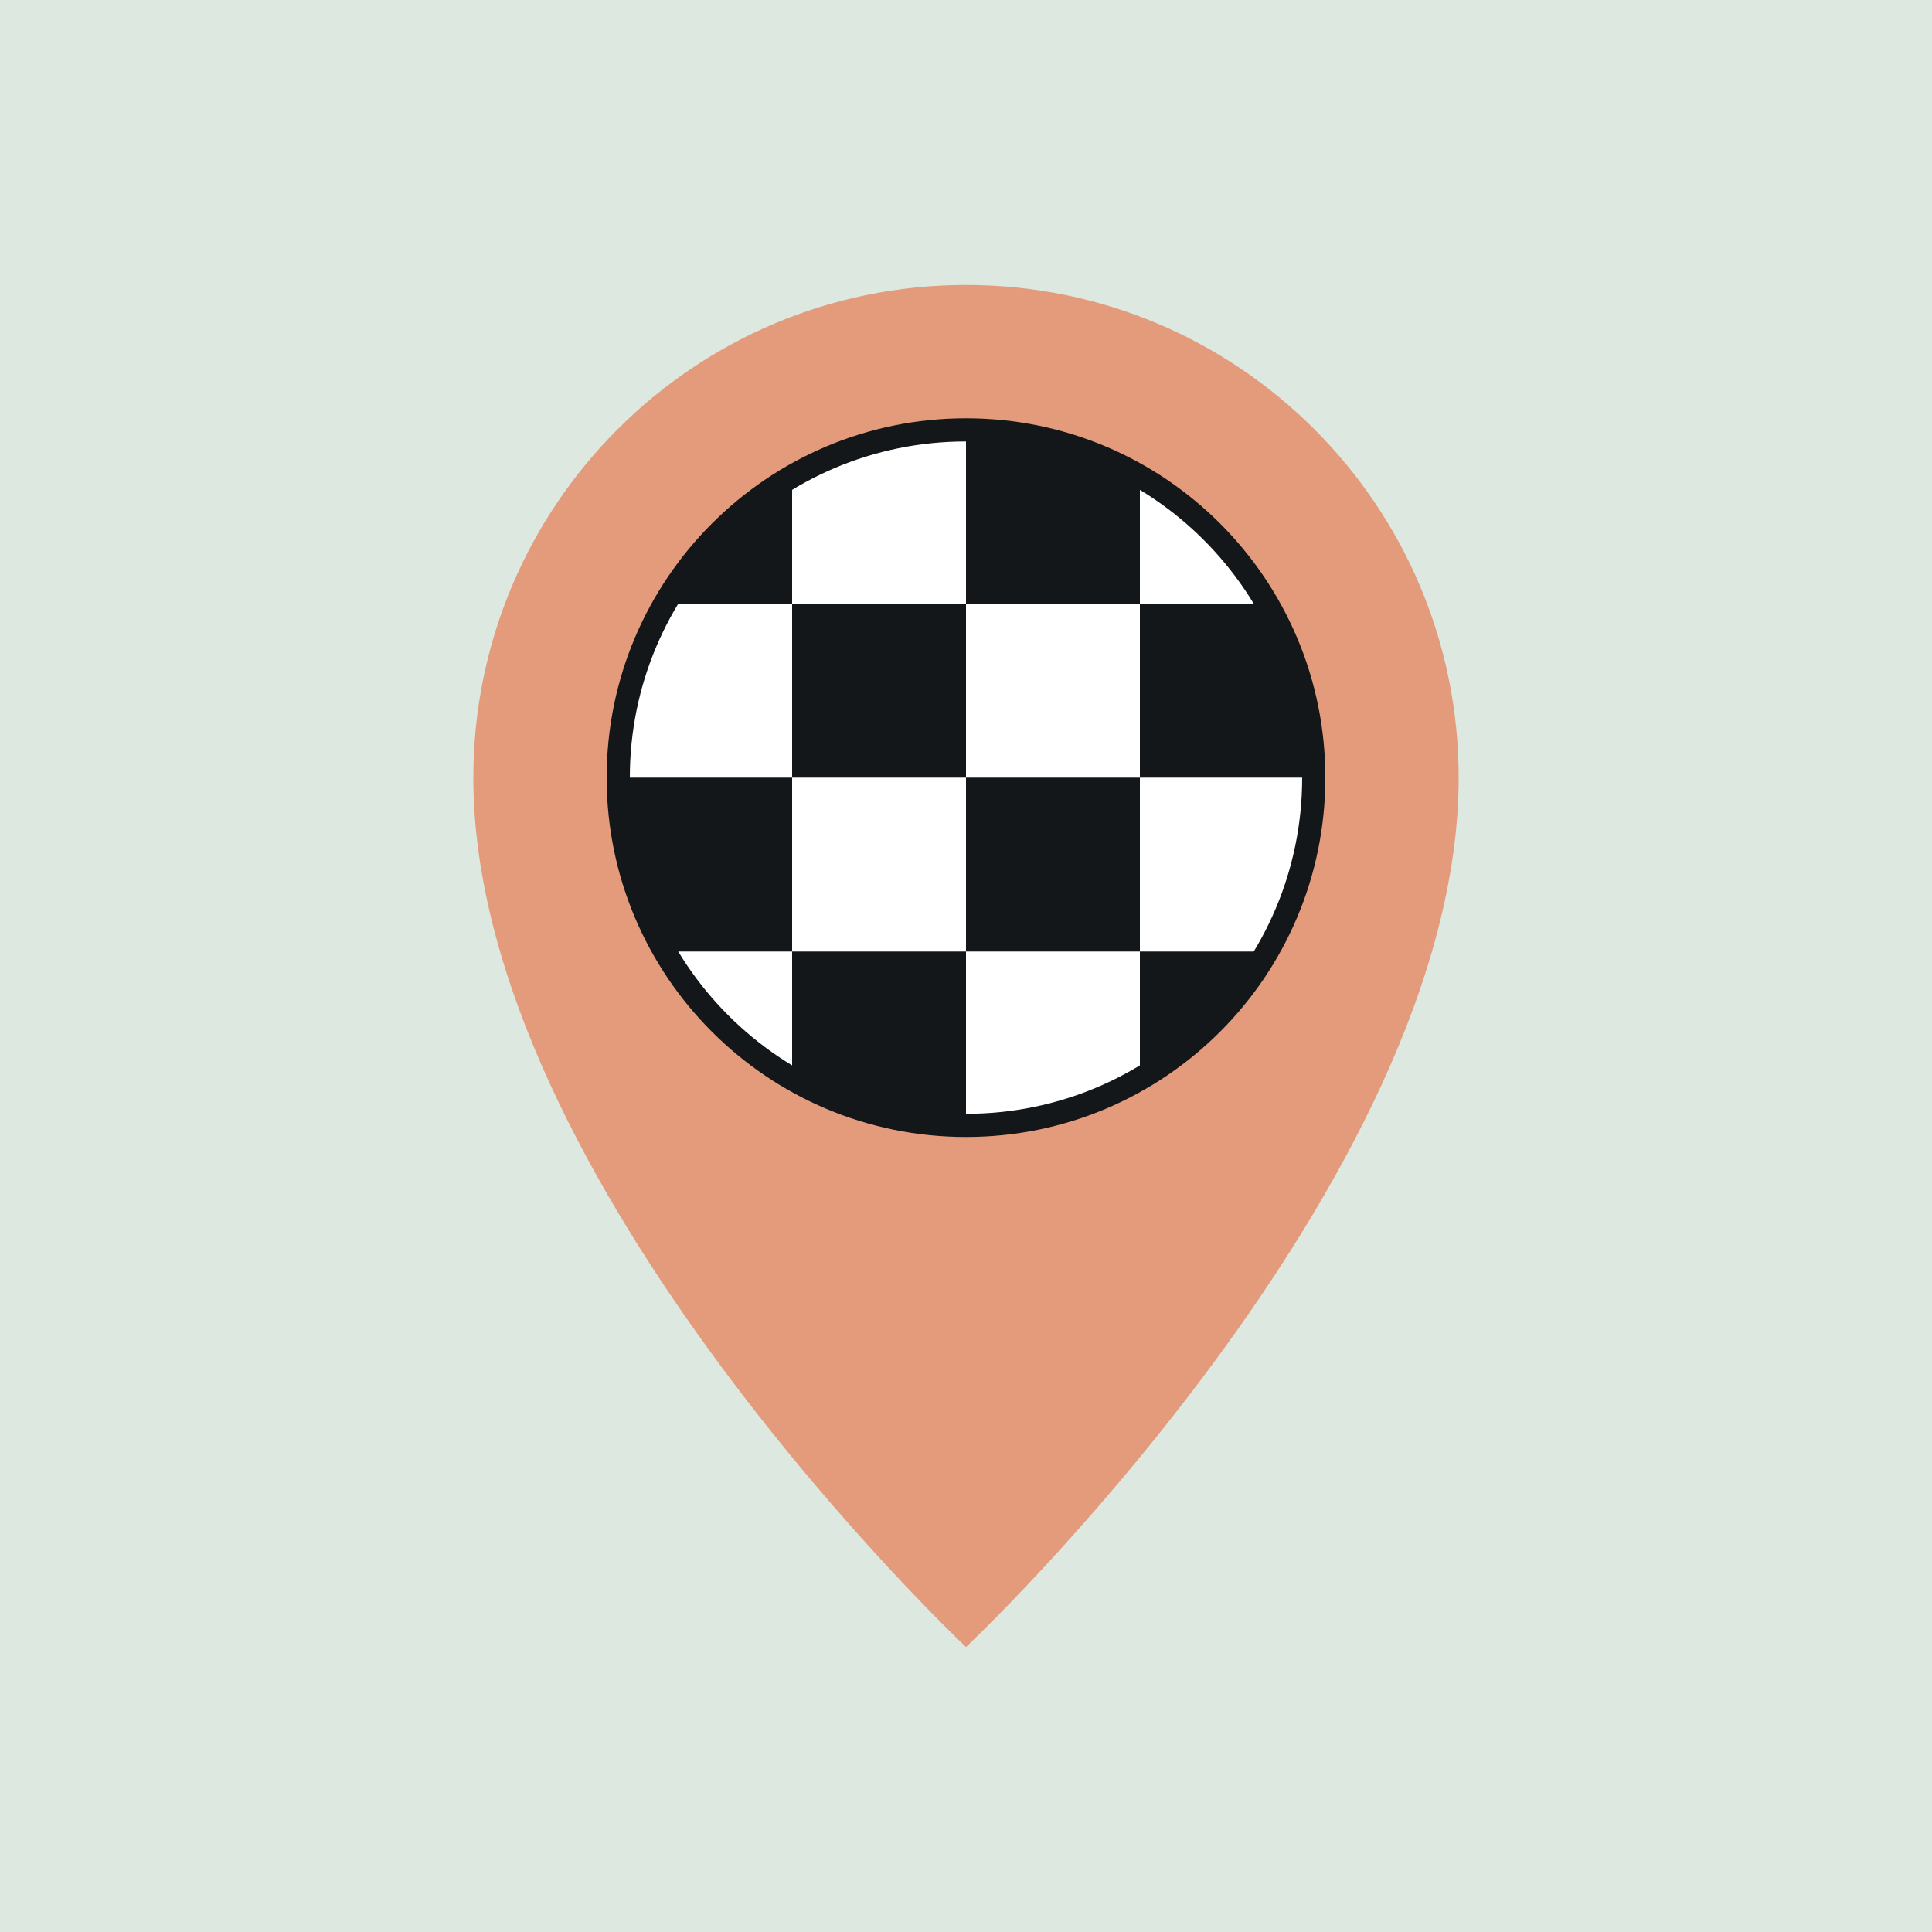
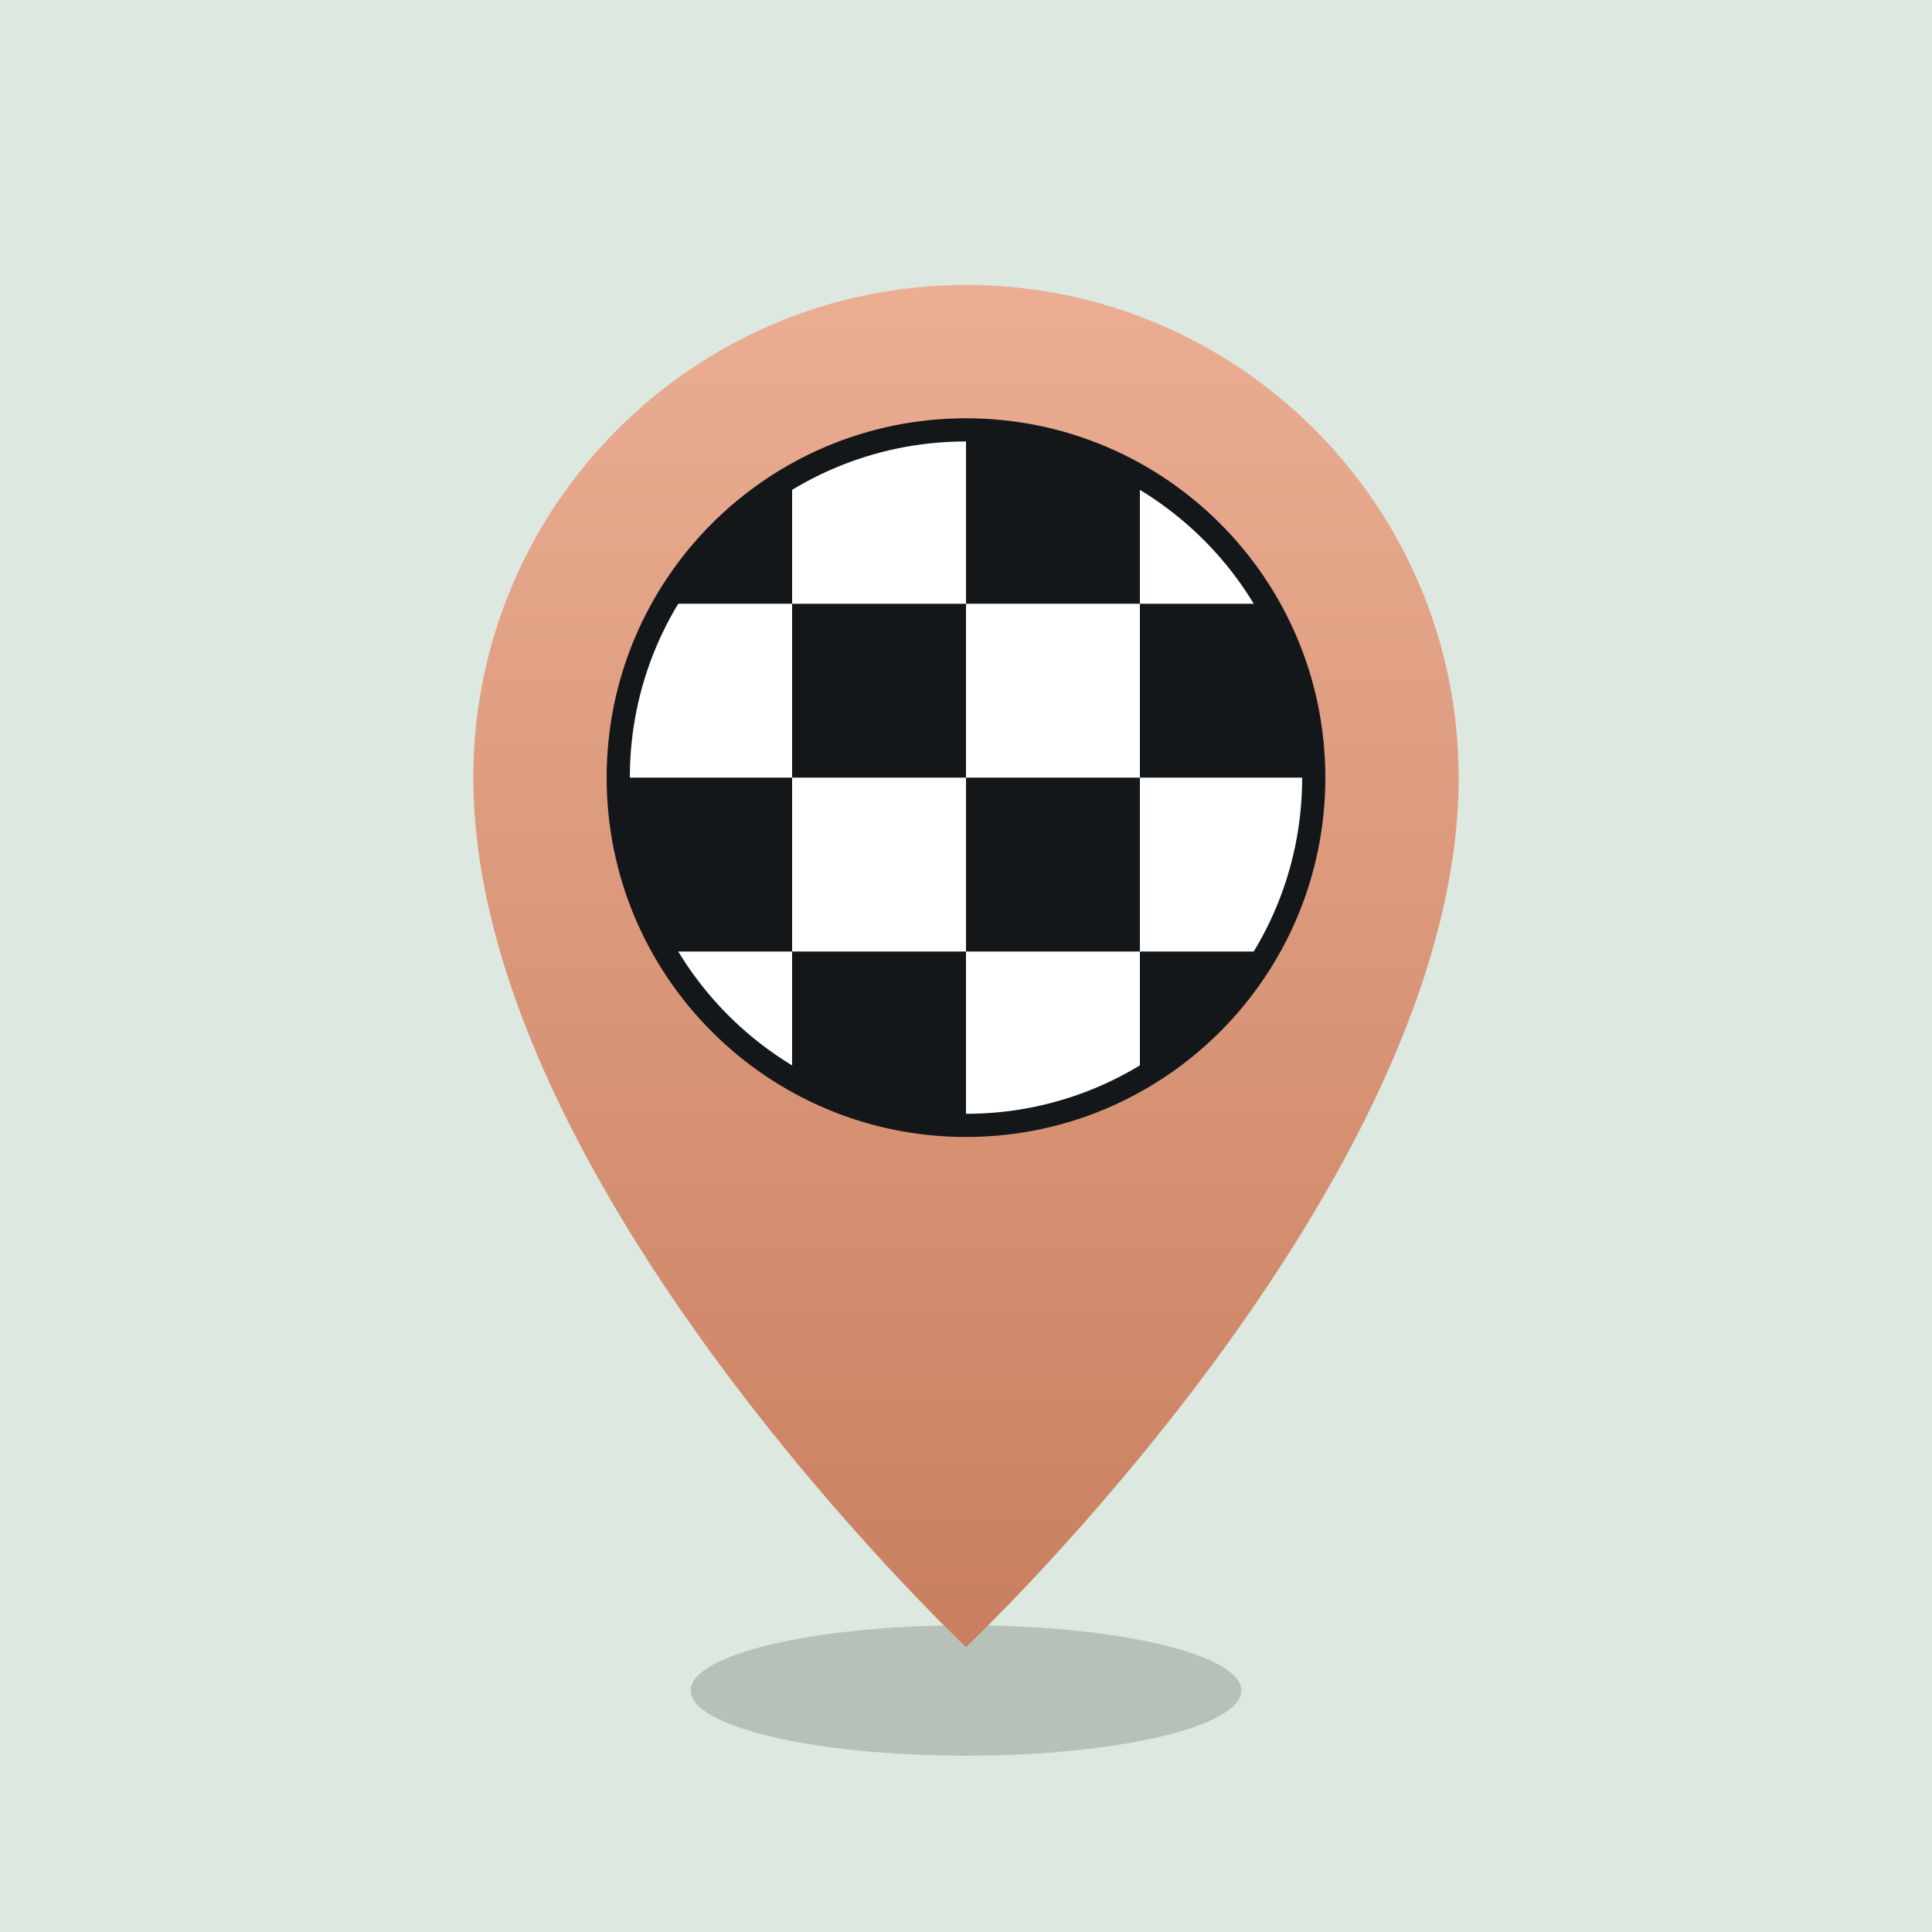
<svg xmlns="http://www.w3.org/2000/svg" viewBox="0 0 120 120">
+   <defs>
+     <linearGradient id="pinGrad" x1="0" y1="0" x2="0" y2="1">
+       <stop offset="0" stop-color="#EBAE93" />
+       <stop offset="1" stop-color="#C97F5F" />
+     </linearGradient>
+   </defs>
  <rect class="bg" width="120" height="120" rx="0" fill="#DCE8E0" />
  <g transform="translate(60 60) scale(0.9) translate(-60 -63)">
-     <path d="M60 110C60 110 26 78 26 50A34 34 0 0 1 94 50C94 78 60 110 60 110Z" fill="#E39B7B" />
+     <ellipse cx="60" cy="113" rx="19" ry="4.5" fill="#000" opacity="0.17" />
+     <path d="M60 110C60 110 26 78 26 50A34 34 0 0 1 94 50C94 78 60 110 60 110Z" fill="url(#pinGrad)" />
    <clipPath id="chk">
      <circle cx="60" cy="50" r="24" />
    </clipPath>
    <g clip-path="url(#chk)">
      <rect x="36" y="26" width="48" height="48" fill="#FFFFFF" />
      <g fill="#14171A">
        <rect x="36" y="26" width="12" height="12" />
        <rect x="36" y="50" width="12" height="12" />
        <rect x="48" y="38" width="12" height="12" />
        <rect x="48" y="62" width="12" height="12" />
        <rect x="60" y="26" width="12" height="12" />
        <rect x="60" y="50" width="12" height="12" />
        <rect x="72" y="38" width="12" height="12" />
        <rect x="72" y="62" width="12" height="12" />
      </g>
    </g>
    <circle cx="60" cy="50" r="24" fill="none" stroke="#14171A" stroke-width="1.6" />
  </g>
</svg>
